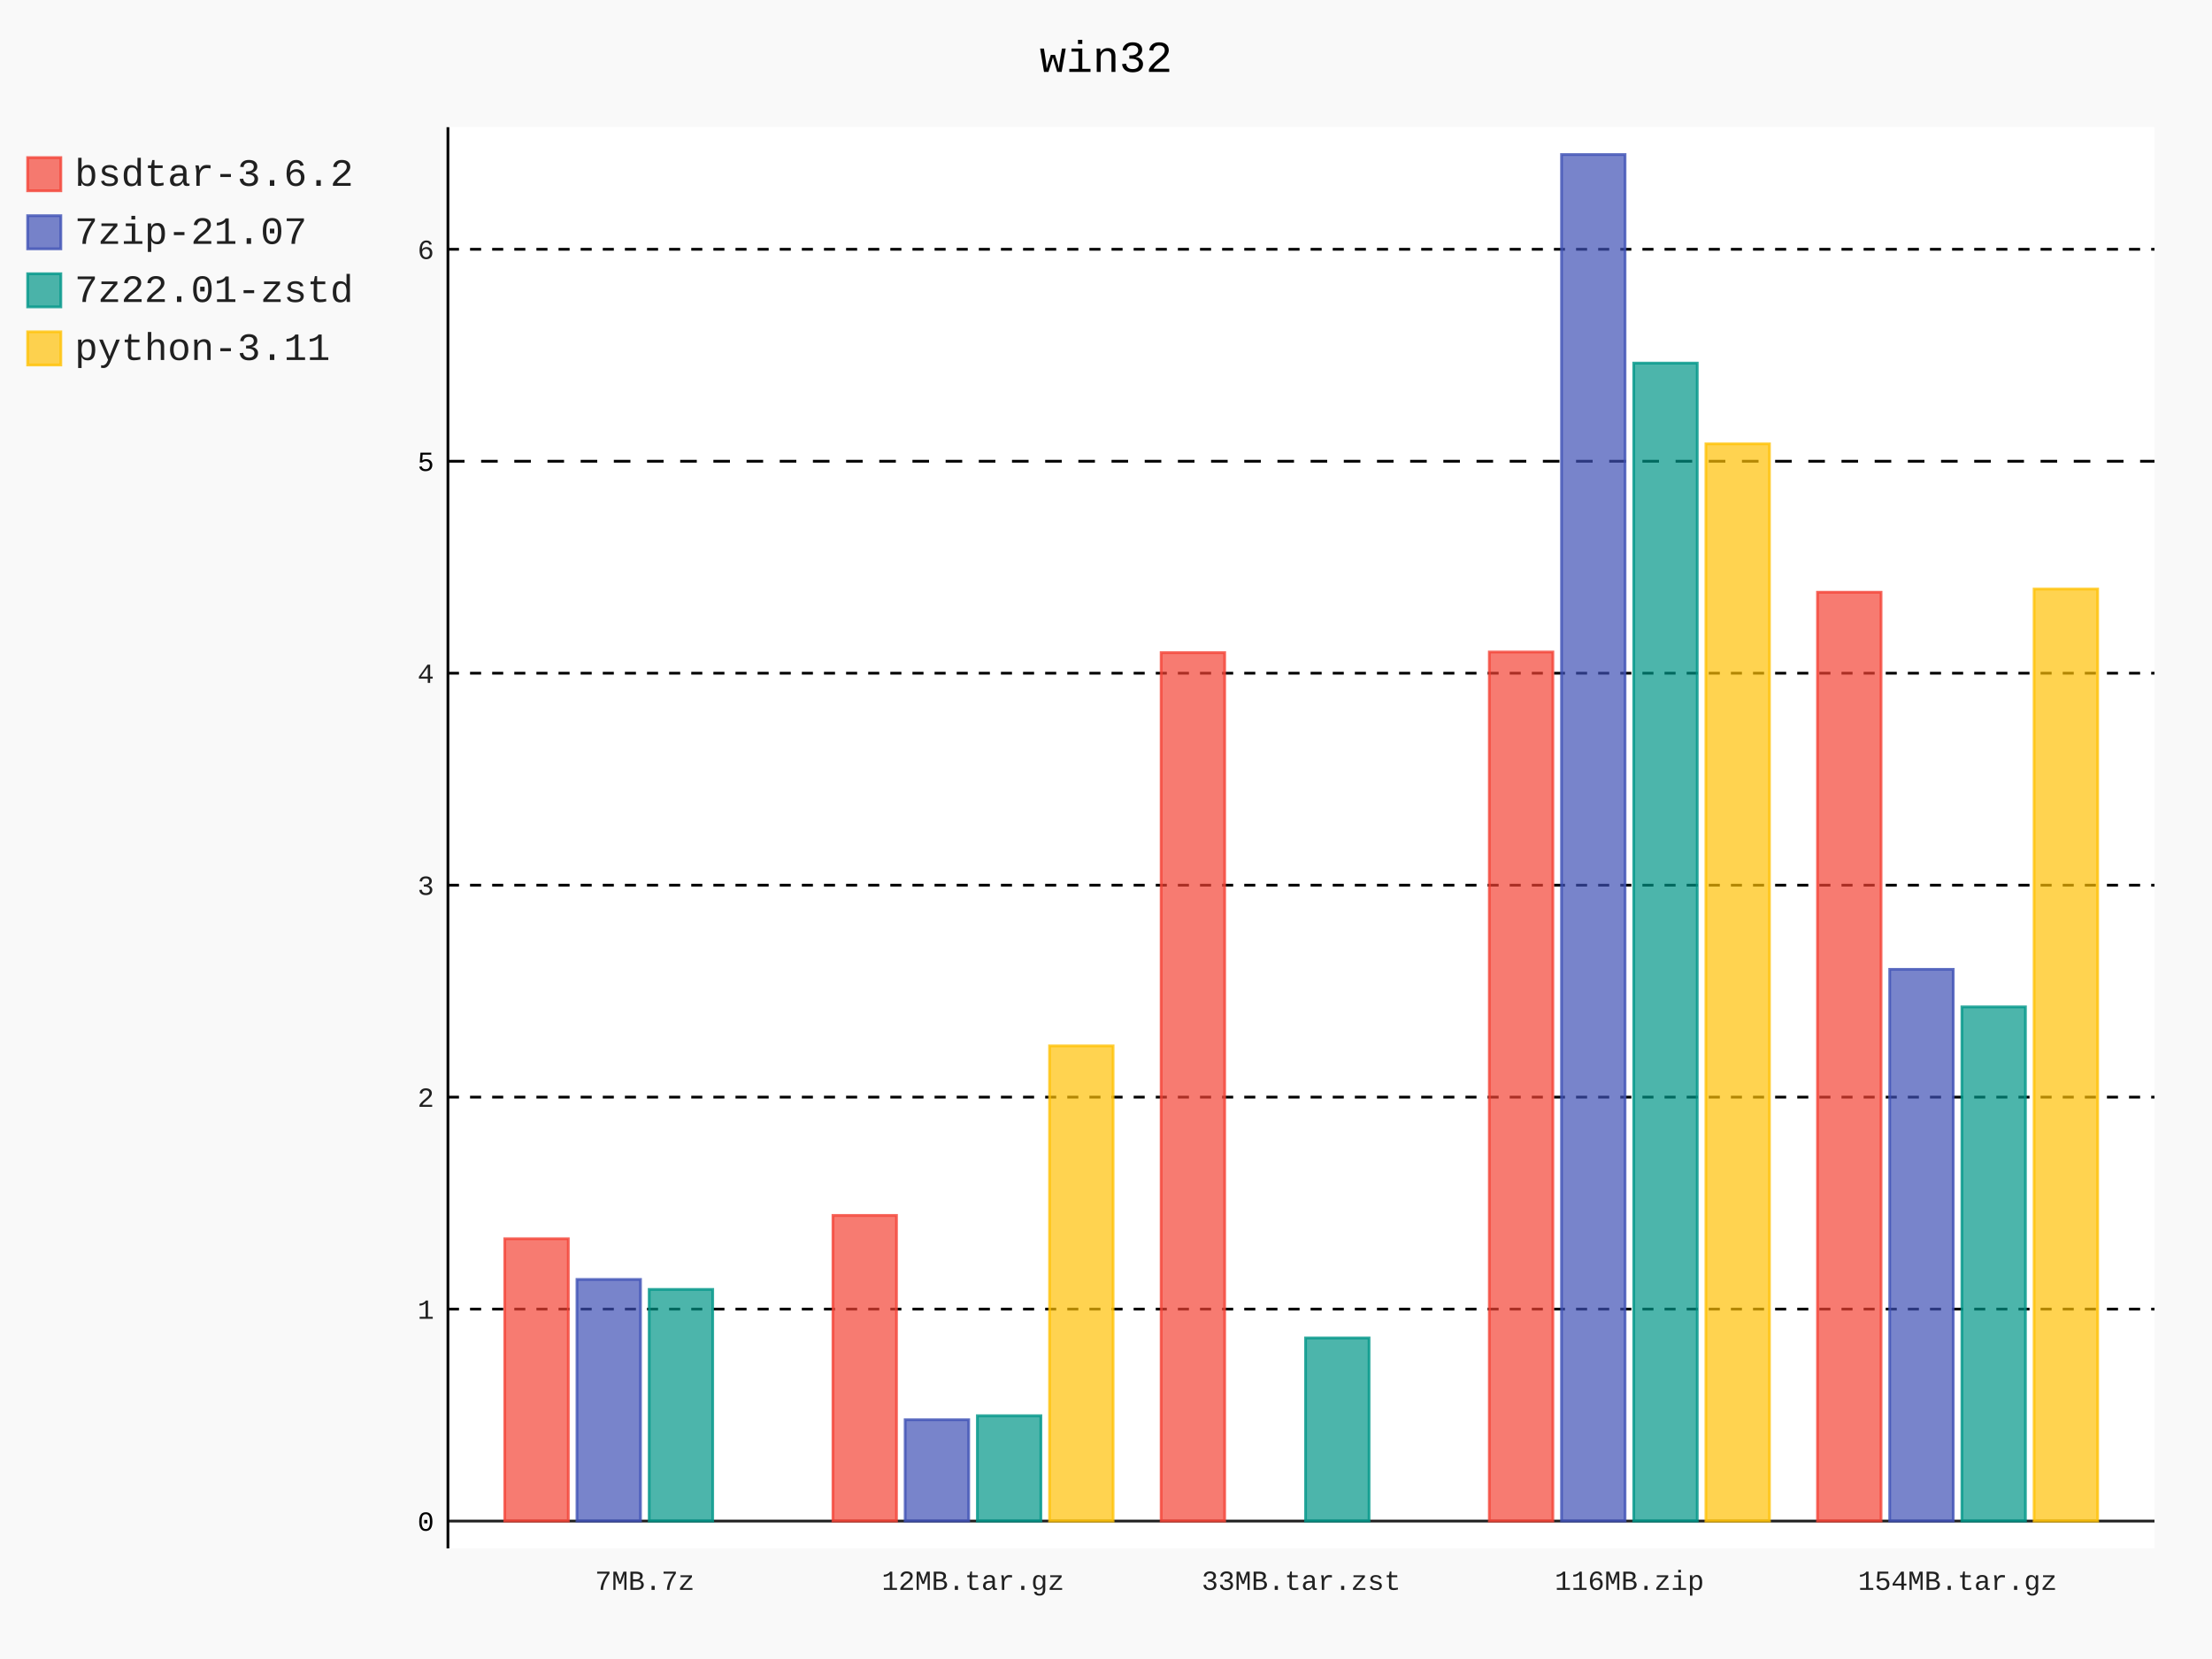
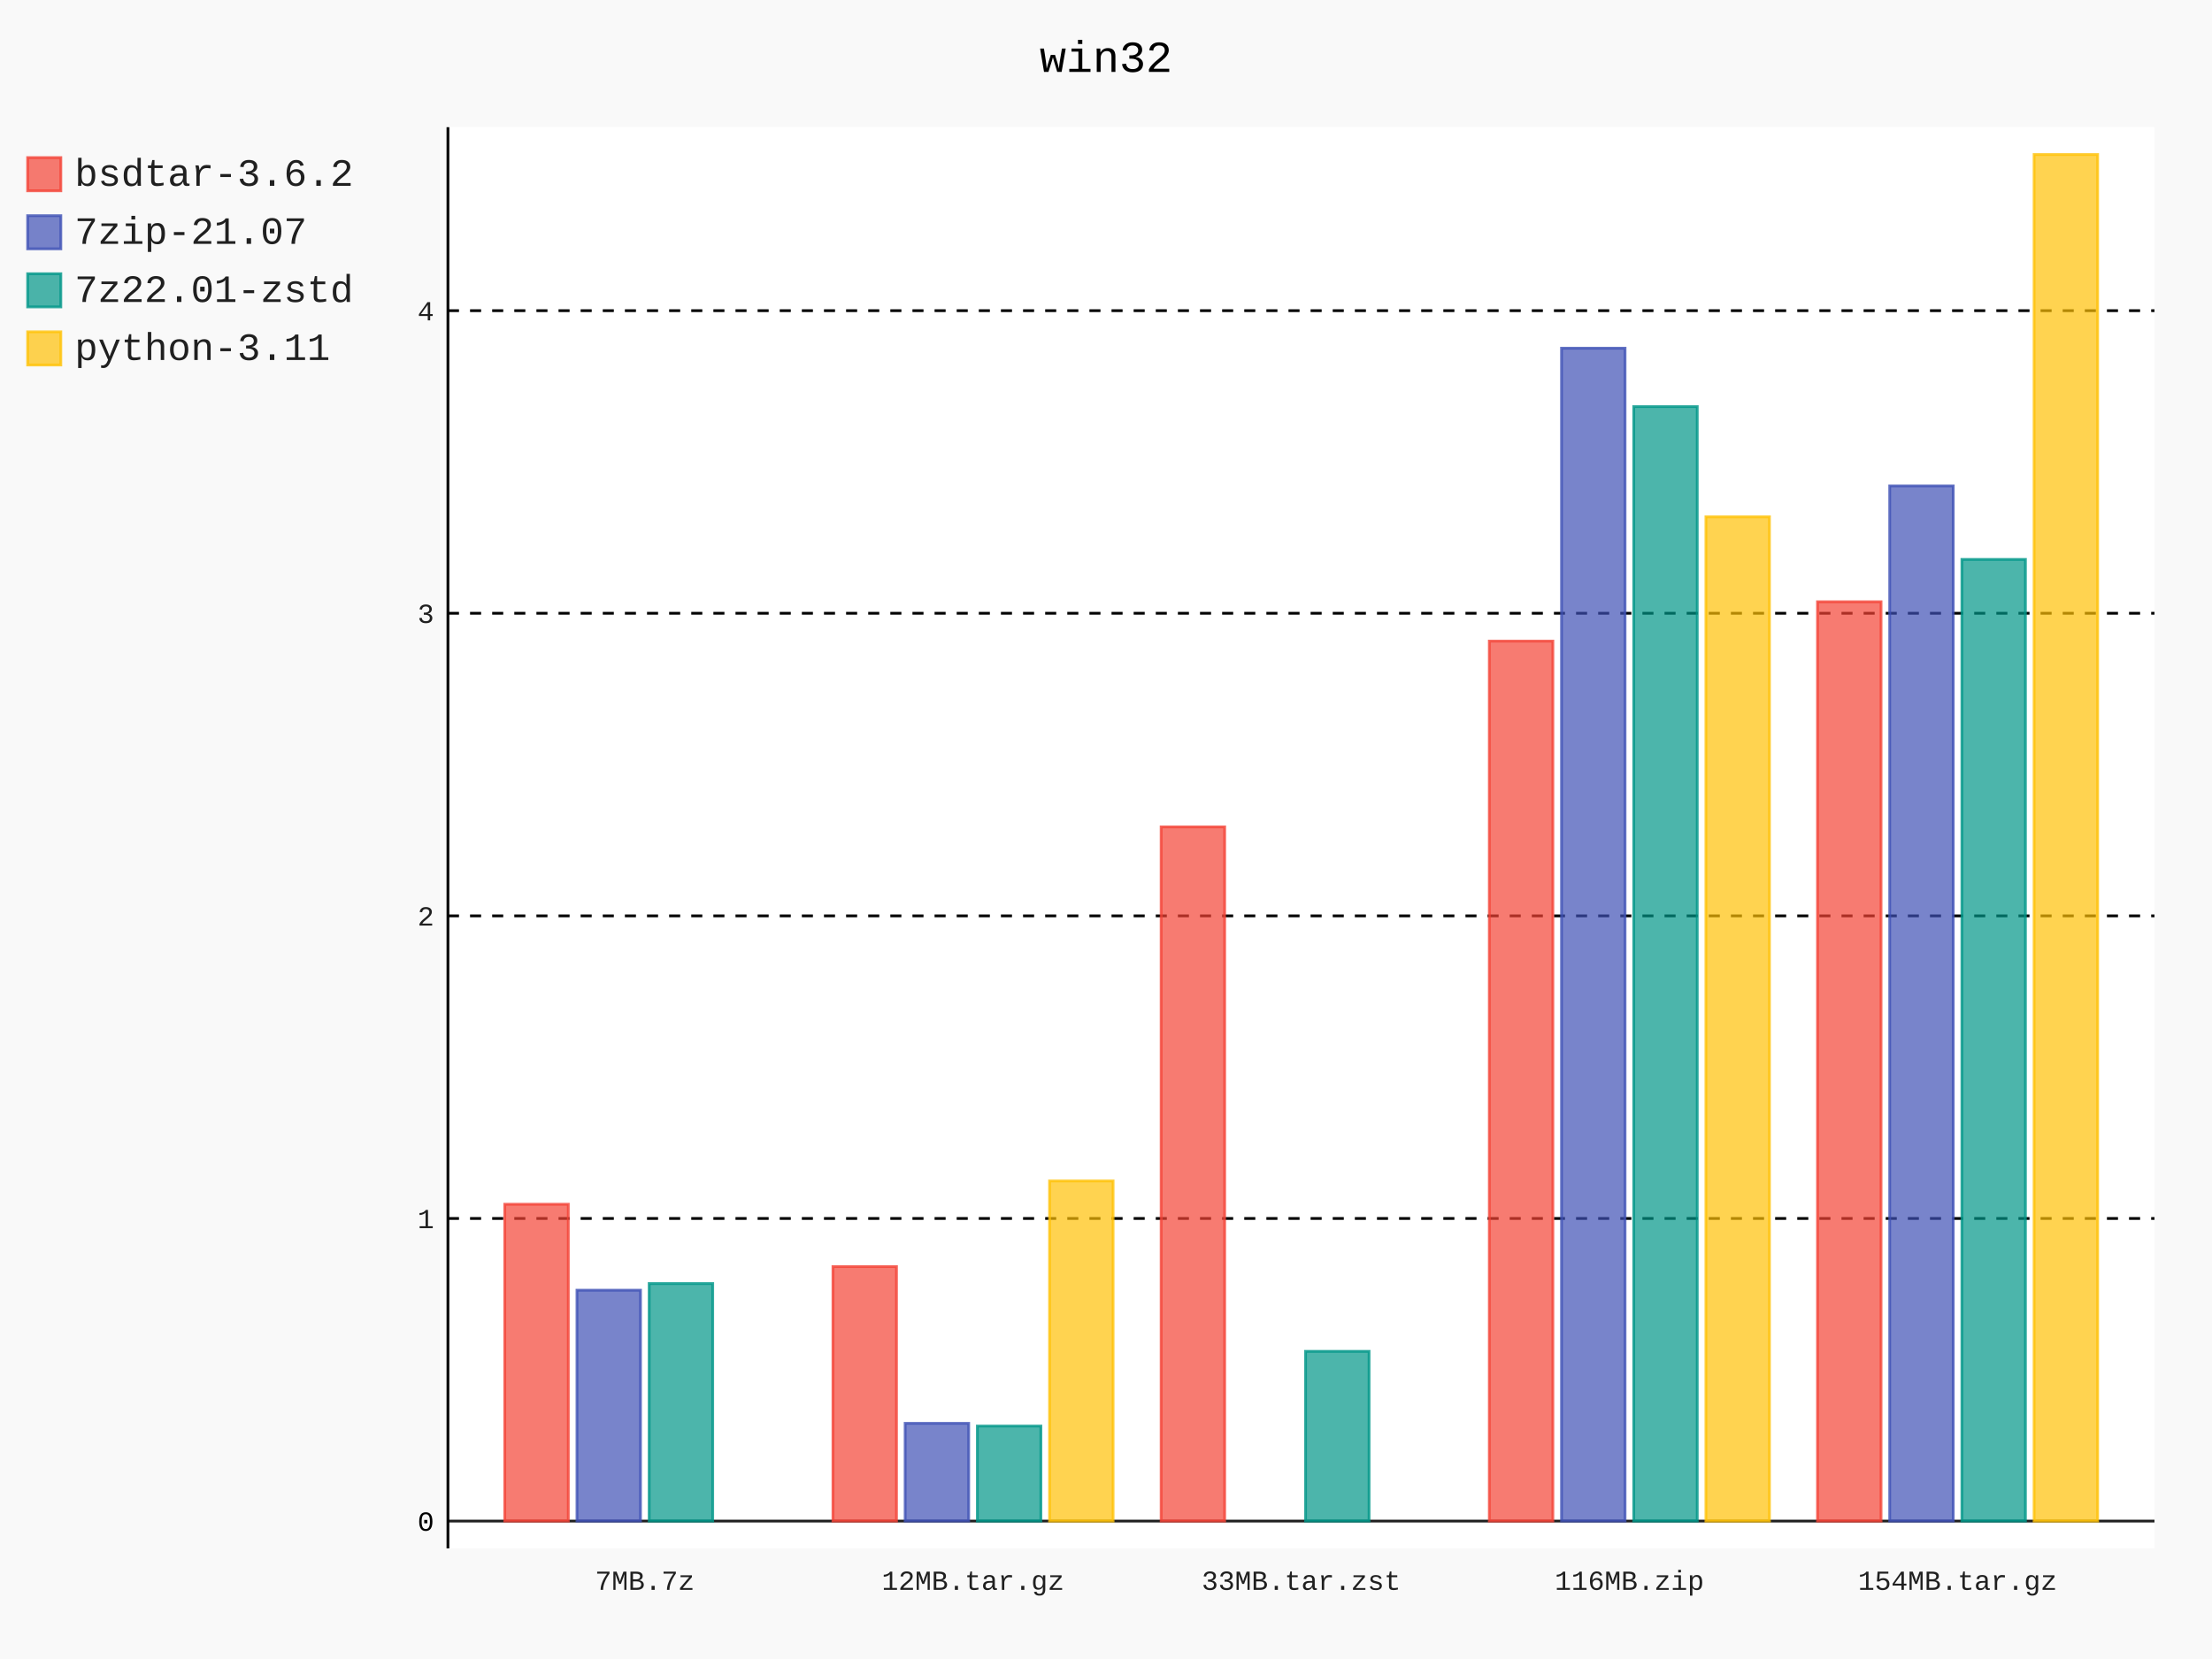
- <svg xmlns="http://www.w3.org/2000/svg" id="chart-3862b027-0602-40fc-ba94-0cceef791c16" class="pygal-chart" viewBox="0 0 800 600">
+ <svg xmlns="http://www.w3.org/2000/svg" id="chart-46a8f2ec-dbb7-4061-b0f4-4a9a8eb40ca4" class="pygal-chart" viewBox="0 0 800 600">
  <defs>
-     <style type="text/css">#chart-3862b027-0602-40fc-ba94-0cceef791c16{-webkit-user-select:none;-webkit-font-smoothing:antialiased;font-family:Consolas,"Liberation Mono",Menlo,Courier,monospace}#chart-3862b027-0602-40fc-ba94-0cceef791c16 .title{font-family:Consolas,"Liberation Mono",Menlo,Courier,monospace;font-size:16px}#chart-3862b027-0602-40fc-ba94-0cceef791c16 .legends .legend text{font-family:Consolas,"Liberation Mono",Menlo,Courier,monospace;font-size:14px}#chart-3862b027-0602-40fc-ba94-0cceef791c16 .axis text{font-family:Consolas,"Liberation Mono",Menlo,Courier,monospace;font-size:10px}#chart-3862b027-0602-40fc-ba94-0cceef791c16 .axis text.major{font-family:Consolas,"Liberation Mono",Menlo,Courier,monospace;font-size:10px}#chart-3862b027-0602-40fc-ba94-0cceef791c16 .text-overlay text.value{font-family:Consolas,"Liberation Mono",Menlo,Courier,monospace;font-size:16px}#chart-3862b027-0602-40fc-ba94-0cceef791c16 .text-overlay text.label{font-family:Consolas,"Liberation Mono",Menlo,Courier,monospace;font-size:10px}#chart-3862b027-0602-40fc-ba94-0cceef791c16 .tooltip{font-family:Consolas,"Liberation Mono",Menlo,Courier,monospace;font-size:14px}#chart-3862b027-0602-40fc-ba94-0cceef791c16 text.no_data{font-family:Consolas,"Liberation Mono",Menlo,Courier,monospace;font-size:64px}
- #chart-3862b027-0602-40fc-ba94-0cceef791c16{background-color:rgba(249,249,249,1)}#chart-3862b027-0602-40fc-ba94-0cceef791c16 path,#chart-3862b027-0602-40fc-ba94-0cceef791c16 line,#chart-3862b027-0602-40fc-ba94-0cceef791c16 rect,#chart-3862b027-0602-40fc-ba94-0cceef791c16 circle{-webkit-transition:150ms;-moz-transition:150ms;transition:150ms}#chart-3862b027-0602-40fc-ba94-0cceef791c16 .graph &gt; .background{fill:rgba(249,249,249,1)}#chart-3862b027-0602-40fc-ba94-0cceef791c16 .plot &gt; .background{fill:rgba(255,255,255,1)}#chart-3862b027-0602-40fc-ba94-0cceef791c16 .graph{fill:rgba(0,0,0,.87)}#chart-3862b027-0602-40fc-ba94-0cceef791c16 text.no_data{fill:rgba(0,0,0,1)}#chart-3862b027-0602-40fc-ba94-0cceef791c16 .title{fill:rgba(0,0,0,1)}#chart-3862b027-0602-40fc-ba94-0cceef791c16 .legends .legend text{fill:rgba(0,0,0,.87)}#chart-3862b027-0602-40fc-ba94-0cceef791c16 .legends .legend:hover text{fill:rgba(0,0,0,1)}#chart-3862b027-0602-40fc-ba94-0cceef791c16 .axis .line{stroke:rgba(0,0,0,1)}#chart-3862b027-0602-40fc-ba94-0cceef791c16 .axis .guide.line{stroke:rgba(0,0,0,.54)}#chart-3862b027-0602-40fc-ba94-0cceef791c16 .axis .major.line{stroke:rgba(0,0,0,.87)}#chart-3862b027-0602-40fc-ba94-0cceef791c16 .axis text.major{fill:rgba(0,0,0,1)}#chart-3862b027-0602-40fc-ba94-0cceef791c16 .axis.y .guides:hover .guide.line,#chart-3862b027-0602-40fc-ba94-0cceef791c16 .line-graph .axis.x .guides:hover .guide.line,#chart-3862b027-0602-40fc-ba94-0cceef791c16 .stackedline-graph .axis.x .guides:hover .guide.line,#chart-3862b027-0602-40fc-ba94-0cceef791c16 .xy-graph .axis.x .guides:hover .guide.line{stroke:rgba(0,0,0,1)}#chart-3862b027-0602-40fc-ba94-0cceef791c16 .axis .guides:hover text{fill:rgba(0,0,0,1)}#chart-3862b027-0602-40fc-ba94-0cceef791c16 .reactive{fill-opacity:.7;stroke-opacity:.8;stroke-width:1}#chart-3862b027-0602-40fc-ba94-0cceef791c16 .ci{stroke:rgba(0,0,0,.87)}#chart-3862b027-0602-40fc-ba94-0cceef791c16 .reactive.active,#chart-3862b027-0602-40fc-ba94-0cceef791c16 .active .reactive{fill-opacity:.8;stroke-opacity:.9;stroke-width:4}#chart-3862b027-0602-40fc-ba94-0cceef791c16 .ci .reactive.active{stroke-width:1.5}#chart-3862b027-0602-40fc-ba94-0cceef791c16 .series text{fill:rgba(0,0,0,1)}#chart-3862b027-0602-40fc-ba94-0cceef791c16 .tooltip rect{fill:rgba(255,255,255,1);stroke:rgba(0,0,0,1);-webkit-transition:opacity 150ms;-moz-transition:opacity 150ms;transition:opacity 150ms}#chart-3862b027-0602-40fc-ba94-0cceef791c16 .tooltip .label{fill:rgba(0,0,0,.87)}#chart-3862b027-0602-40fc-ba94-0cceef791c16 .tooltip .label{fill:rgba(0,0,0,.87)}#chart-3862b027-0602-40fc-ba94-0cceef791c16 .tooltip .legend{font-size:.8em;fill:rgba(0,0,0,.54)}#chart-3862b027-0602-40fc-ba94-0cceef791c16 .tooltip .x_label{font-size:.6em;fill:rgba(0,0,0,1)}#chart-3862b027-0602-40fc-ba94-0cceef791c16 .tooltip .xlink{font-size:.5em;text-decoration:underline}#chart-3862b027-0602-40fc-ba94-0cceef791c16 .tooltip .value{font-size:1.5em}#chart-3862b027-0602-40fc-ba94-0cceef791c16 .bound{font-size:.5em}#chart-3862b027-0602-40fc-ba94-0cceef791c16 .max-value{font-size:.75em;fill:rgba(0,0,0,.54)}#chart-3862b027-0602-40fc-ba94-0cceef791c16 .map-element{fill:rgba(255,255,255,1);stroke:rgba(0,0,0,.54) !important}#chart-3862b027-0602-40fc-ba94-0cceef791c16 .map-element .reactive{fill-opacity:inherit;stroke-opacity:inherit}#chart-3862b027-0602-40fc-ba94-0cceef791c16 .color-0,#chart-3862b027-0602-40fc-ba94-0cceef791c16 .color-0 a:visited{stroke:#F44336;fill:#F44336}#chart-3862b027-0602-40fc-ba94-0cceef791c16 .color-1,#chart-3862b027-0602-40fc-ba94-0cceef791c16 .color-1 a:visited{stroke:#3F51B5;fill:#3F51B5}#chart-3862b027-0602-40fc-ba94-0cceef791c16 .color-2,#chart-3862b027-0602-40fc-ba94-0cceef791c16 .color-2 a:visited{stroke:#009688;fill:#009688}#chart-3862b027-0602-40fc-ba94-0cceef791c16 .color-3,#chart-3862b027-0602-40fc-ba94-0cceef791c16 .color-3 a:visited{stroke:#FFC107;fill:#FFC107}#chart-3862b027-0602-40fc-ba94-0cceef791c16 .text-overlay .color-0 text{fill:black}#chart-3862b027-0602-40fc-ba94-0cceef791c16 .text-overlay .color-1 text{fill:black}#chart-3862b027-0602-40fc-ba94-0cceef791c16 .text-overlay .color-2 text{fill:black}#chart-3862b027-0602-40fc-ba94-0cceef791c16 .text-overlay .color-3 text{fill:black}
- #chart-3862b027-0602-40fc-ba94-0cceef791c16 text.no_data{text-anchor:middle}#chart-3862b027-0602-40fc-ba94-0cceef791c16 .guide.line{fill:none}#chart-3862b027-0602-40fc-ba94-0cceef791c16 .centered{text-anchor:middle}#chart-3862b027-0602-40fc-ba94-0cceef791c16 .title{text-anchor:middle}#chart-3862b027-0602-40fc-ba94-0cceef791c16 .legends .legend text{fill-opacity:1}#chart-3862b027-0602-40fc-ba94-0cceef791c16 .axis.x text{text-anchor:middle}#chart-3862b027-0602-40fc-ba94-0cceef791c16 .axis.x:not(.web) text[transform]{text-anchor:start}#chart-3862b027-0602-40fc-ba94-0cceef791c16 .axis.x:not(.web) text[transform].backwards{text-anchor:end}#chart-3862b027-0602-40fc-ba94-0cceef791c16 .axis.y text{text-anchor:end}#chart-3862b027-0602-40fc-ba94-0cceef791c16 .axis.y text[transform].backwards{text-anchor:start}#chart-3862b027-0602-40fc-ba94-0cceef791c16 .axis.y2 text{text-anchor:start}#chart-3862b027-0602-40fc-ba94-0cceef791c16 .axis.y2 text[transform].backwards{text-anchor:end}#chart-3862b027-0602-40fc-ba94-0cceef791c16 .axis .guide.line{stroke-dasharray:4,4;stroke:black}#chart-3862b027-0602-40fc-ba94-0cceef791c16 .axis .major.guide.line{stroke-dasharray:6,6;stroke:black}#chart-3862b027-0602-40fc-ba94-0cceef791c16 .horizontal .axis.y .guide.line,#chart-3862b027-0602-40fc-ba94-0cceef791c16 .horizontal .axis.y2 .guide.line,#chart-3862b027-0602-40fc-ba94-0cceef791c16 .vertical .axis.x .guide.line{opacity:0}#chart-3862b027-0602-40fc-ba94-0cceef791c16 .horizontal .axis.always_show .guide.line,#chart-3862b027-0602-40fc-ba94-0cceef791c16 .vertical .axis.always_show .guide.line{opacity:1 !important}#chart-3862b027-0602-40fc-ba94-0cceef791c16 .axis.y .guides:hover .guide.line,#chart-3862b027-0602-40fc-ba94-0cceef791c16 .axis.y2 .guides:hover .guide.line,#chart-3862b027-0602-40fc-ba94-0cceef791c16 .axis.x .guides:hover .guide.line{opacity:1}#chart-3862b027-0602-40fc-ba94-0cceef791c16 .axis .guides:hover text{opacity:1}#chart-3862b027-0602-40fc-ba94-0cceef791c16 .nofill{fill:none}#chart-3862b027-0602-40fc-ba94-0cceef791c16 .subtle-fill{fill-opacity:.2}#chart-3862b027-0602-40fc-ba94-0cceef791c16 .dot{stroke-width:1px;fill-opacity:1;stroke-opacity:1}#chart-3862b027-0602-40fc-ba94-0cceef791c16 .dot.active{stroke-width:5px}#chart-3862b027-0602-40fc-ba94-0cceef791c16 .dot.negative{fill:transparent}#chart-3862b027-0602-40fc-ba94-0cceef791c16 text,#chart-3862b027-0602-40fc-ba94-0cceef791c16 tspan{stroke:none !important}#chart-3862b027-0602-40fc-ba94-0cceef791c16 .series text.active{opacity:1}#chart-3862b027-0602-40fc-ba94-0cceef791c16 .tooltip rect{fill-opacity:.95;stroke-width:.5}#chart-3862b027-0602-40fc-ba94-0cceef791c16 .tooltip text{fill-opacity:1}#chart-3862b027-0602-40fc-ba94-0cceef791c16 .showable{visibility:hidden}#chart-3862b027-0602-40fc-ba94-0cceef791c16 .showable.shown{visibility:visible}#chart-3862b027-0602-40fc-ba94-0cceef791c16 .gauge-background{fill:rgba(229,229,229,1);stroke:none}#chart-3862b027-0602-40fc-ba94-0cceef791c16 .bg-lines{stroke:rgba(249,249,249,1);stroke-width:2px}</style>
+     <style type="text/css">#chart-46a8f2ec-dbb7-4061-b0f4-4a9a8eb40ca4{-webkit-user-select:none;-webkit-font-smoothing:antialiased;font-family:Consolas,"Liberation Mono",Menlo,Courier,monospace}#chart-46a8f2ec-dbb7-4061-b0f4-4a9a8eb40ca4 .title{font-family:Consolas,"Liberation Mono",Menlo,Courier,monospace;font-size:16px}#chart-46a8f2ec-dbb7-4061-b0f4-4a9a8eb40ca4 .legends .legend text{font-family:Consolas,"Liberation Mono",Menlo,Courier,monospace;font-size:14px}#chart-46a8f2ec-dbb7-4061-b0f4-4a9a8eb40ca4 .axis text{font-family:Consolas,"Liberation Mono",Menlo,Courier,monospace;font-size:10px}#chart-46a8f2ec-dbb7-4061-b0f4-4a9a8eb40ca4 .axis text.major{font-family:Consolas,"Liberation Mono",Menlo,Courier,monospace;font-size:10px}#chart-46a8f2ec-dbb7-4061-b0f4-4a9a8eb40ca4 .text-overlay text.value{font-family:Consolas,"Liberation Mono",Menlo,Courier,monospace;font-size:16px}#chart-46a8f2ec-dbb7-4061-b0f4-4a9a8eb40ca4 .text-overlay text.label{font-family:Consolas,"Liberation Mono",Menlo,Courier,monospace;font-size:10px}#chart-46a8f2ec-dbb7-4061-b0f4-4a9a8eb40ca4 .tooltip{font-family:Consolas,"Liberation Mono",Menlo,Courier,monospace;font-size:14px}#chart-46a8f2ec-dbb7-4061-b0f4-4a9a8eb40ca4 text.no_data{font-family:Consolas,"Liberation Mono",Menlo,Courier,monospace;font-size:64px}
+ #chart-46a8f2ec-dbb7-4061-b0f4-4a9a8eb40ca4{background-color:rgba(249,249,249,1)}#chart-46a8f2ec-dbb7-4061-b0f4-4a9a8eb40ca4 path,#chart-46a8f2ec-dbb7-4061-b0f4-4a9a8eb40ca4 line,#chart-46a8f2ec-dbb7-4061-b0f4-4a9a8eb40ca4 rect,#chart-46a8f2ec-dbb7-4061-b0f4-4a9a8eb40ca4 circle{-webkit-transition:150ms;-moz-transition:150ms;transition:150ms}#chart-46a8f2ec-dbb7-4061-b0f4-4a9a8eb40ca4 .graph &gt; .background{fill:rgba(249,249,249,1)}#chart-46a8f2ec-dbb7-4061-b0f4-4a9a8eb40ca4 .plot &gt; .background{fill:rgba(255,255,255,1)}#chart-46a8f2ec-dbb7-4061-b0f4-4a9a8eb40ca4 .graph{fill:rgba(0,0,0,.87)}#chart-46a8f2ec-dbb7-4061-b0f4-4a9a8eb40ca4 text.no_data{fill:rgba(0,0,0,1)}#chart-46a8f2ec-dbb7-4061-b0f4-4a9a8eb40ca4 .title{fill:rgba(0,0,0,1)}#chart-46a8f2ec-dbb7-4061-b0f4-4a9a8eb40ca4 .legends .legend text{fill:rgba(0,0,0,.87)}#chart-46a8f2ec-dbb7-4061-b0f4-4a9a8eb40ca4 .legends .legend:hover text{fill:rgba(0,0,0,1)}#chart-46a8f2ec-dbb7-4061-b0f4-4a9a8eb40ca4 .axis .line{stroke:rgba(0,0,0,1)}#chart-46a8f2ec-dbb7-4061-b0f4-4a9a8eb40ca4 .axis .guide.line{stroke:rgba(0,0,0,.54)}#chart-46a8f2ec-dbb7-4061-b0f4-4a9a8eb40ca4 .axis .major.line{stroke:rgba(0,0,0,.87)}#chart-46a8f2ec-dbb7-4061-b0f4-4a9a8eb40ca4 .axis text.major{fill:rgba(0,0,0,1)}#chart-46a8f2ec-dbb7-4061-b0f4-4a9a8eb40ca4 .axis.y .guides:hover .guide.line,#chart-46a8f2ec-dbb7-4061-b0f4-4a9a8eb40ca4 .line-graph .axis.x .guides:hover .guide.line,#chart-46a8f2ec-dbb7-4061-b0f4-4a9a8eb40ca4 .stackedline-graph .axis.x .guides:hover .guide.line,#chart-46a8f2ec-dbb7-4061-b0f4-4a9a8eb40ca4 .xy-graph .axis.x .guides:hover .guide.line{stroke:rgba(0,0,0,1)}#chart-46a8f2ec-dbb7-4061-b0f4-4a9a8eb40ca4 .axis .guides:hover text{fill:rgba(0,0,0,1)}#chart-46a8f2ec-dbb7-4061-b0f4-4a9a8eb40ca4 .reactive{fill-opacity:.7;stroke-opacity:.8;stroke-width:1}#chart-46a8f2ec-dbb7-4061-b0f4-4a9a8eb40ca4 .ci{stroke:rgba(0,0,0,.87)}#chart-46a8f2ec-dbb7-4061-b0f4-4a9a8eb40ca4 .reactive.active,#chart-46a8f2ec-dbb7-4061-b0f4-4a9a8eb40ca4 .active .reactive{fill-opacity:.8;stroke-opacity:.9;stroke-width:4}#chart-46a8f2ec-dbb7-4061-b0f4-4a9a8eb40ca4 .ci .reactive.active{stroke-width:1.5}#chart-46a8f2ec-dbb7-4061-b0f4-4a9a8eb40ca4 .series text{fill:rgba(0,0,0,1)}#chart-46a8f2ec-dbb7-4061-b0f4-4a9a8eb40ca4 .tooltip rect{fill:rgba(255,255,255,1);stroke:rgba(0,0,0,1);-webkit-transition:opacity 150ms;-moz-transition:opacity 150ms;transition:opacity 150ms}#chart-46a8f2ec-dbb7-4061-b0f4-4a9a8eb40ca4 .tooltip .label{fill:rgba(0,0,0,.87)}#chart-46a8f2ec-dbb7-4061-b0f4-4a9a8eb40ca4 .tooltip .label{fill:rgba(0,0,0,.87)}#chart-46a8f2ec-dbb7-4061-b0f4-4a9a8eb40ca4 .tooltip .legend{font-size:.8em;fill:rgba(0,0,0,.54)}#chart-46a8f2ec-dbb7-4061-b0f4-4a9a8eb40ca4 .tooltip .x_label{font-size:.6em;fill:rgba(0,0,0,1)}#chart-46a8f2ec-dbb7-4061-b0f4-4a9a8eb40ca4 .tooltip .xlink{font-size:.5em;text-decoration:underline}#chart-46a8f2ec-dbb7-4061-b0f4-4a9a8eb40ca4 .tooltip .value{font-size:1.5em}#chart-46a8f2ec-dbb7-4061-b0f4-4a9a8eb40ca4 .bound{font-size:.5em}#chart-46a8f2ec-dbb7-4061-b0f4-4a9a8eb40ca4 .max-value{font-size:.75em;fill:rgba(0,0,0,.54)}#chart-46a8f2ec-dbb7-4061-b0f4-4a9a8eb40ca4 .map-element{fill:rgba(255,255,255,1);stroke:rgba(0,0,0,.54) !important}#chart-46a8f2ec-dbb7-4061-b0f4-4a9a8eb40ca4 .map-element .reactive{fill-opacity:inherit;stroke-opacity:inherit}#chart-46a8f2ec-dbb7-4061-b0f4-4a9a8eb40ca4 .color-0,#chart-46a8f2ec-dbb7-4061-b0f4-4a9a8eb40ca4 .color-0 a:visited{stroke:#F44336;fill:#F44336}#chart-46a8f2ec-dbb7-4061-b0f4-4a9a8eb40ca4 .color-1,#chart-46a8f2ec-dbb7-4061-b0f4-4a9a8eb40ca4 .color-1 a:visited{stroke:#3F51B5;fill:#3F51B5}#chart-46a8f2ec-dbb7-4061-b0f4-4a9a8eb40ca4 .color-2,#chart-46a8f2ec-dbb7-4061-b0f4-4a9a8eb40ca4 .color-2 a:visited{stroke:#009688;fill:#009688}#chart-46a8f2ec-dbb7-4061-b0f4-4a9a8eb40ca4 .color-3,#chart-46a8f2ec-dbb7-4061-b0f4-4a9a8eb40ca4 .color-3 a:visited{stroke:#FFC107;fill:#FFC107}#chart-46a8f2ec-dbb7-4061-b0f4-4a9a8eb40ca4 .text-overlay .color-0 text{fill:black}#chart-46a8f2ec-dbb7-4061-b0f4-4a9a8eb40ca4 .text-overlay .color-1 text{fill:black}#chart-46a8f2ec-dbb7-4061-b0f4-4a9a8eb40ca4 .text-overlay .color-2 text{fill:black}#chart-46a8f2ec-dbb7-4061-b0f4-4a9a8eb40ca4 .text-overlay .color-3 text{fill:black}
+ #chart-46a8f2ec-dbb7-4061-b0f4-4a9a8eb40ca4 text.no_data{text-anchor:middle}#chart-46a8f2ec-dbb7-4061-b0f4-4a9a8eb40ca4 .guide.line{fill:none}#chart-46a8f2ec-dbb7-4061-b0f4-4a9a8eb40ca4 .centered{text-anchor:middle}#chart-46a8f2ec-dbb7-4061-b0f4-4a9a8eb40ca4 .title{text-anchor:middle}#chart-46a8f2ec-dbb7-4061-b0f4-4a9a8eb40ca4 .legends .legend text{fill-opacity:1}#chart-46a8f2ec-dbb7-4061-b0f4-4a9a8eb40ca4 .axis.x text{text-anchor:middle}#chart-46a8f2ec-dbb7-4061-b0f4-4a9a8eb40ca4 .axis.x:not(.web) text[transform]{text-anchor:start}#chart-46a8f2ec-dbb7-4061-b0f4-4a9a8eb40ca4 .axis.x:not(.web) text[transform].backwards{text-anchor:end}#chart-46a8f2ec-dbb7-4061-b0f4-4a9a8eb40ca4 .axis.y text{text-anchor:end}#chart-46a8f2ec-dbb7-4061-b0f4-4a9a8eb40ca4 .axis.y text[transform].backwards{text-anchor:start}#chart-46a8f2ec-dbb7-4061-b0f4-4a9a8eb40ca4 .axis.y2 text{text-anchor:start}#chart-46a8f2ec-dbb7-4061-b0f4-4a9a8eb40ca4 .axis.y2 text[transform].backwards{text-anchor:end}#chart-46a8f2ec-dbb7-4061-b0f4-4a9a8eb40ca4 .axis .guide.line{stroke-dasharray:4,4;stroke:black}#chart-46a8f2ec-dbb7-4061-b0f4-4a9a8eb40ca4 .axis .major.guide.line{stroke-dasharray:6,6;stroke:black}#chart-46a8f2ec-dbb7-4061-b0f4-4a9a8eb40ca4 .horizontal .axis.y .guide.line,#chart-46a8f2ec-dbb7-4061-b0f4-4a9a8eb40ca4 .horizontal .axis.y2 .guide.line,#chart-46a8f2ec-dbb7-4061-b0f4-4a9a8eb40ca4 .vertical .axis.x .guide.line{opacity:0}#chart-46a8f2ec-dbb7-4061-b0f4-4a9a8eb40ca4 .horizontal .axis.always_show .guide.line,#chart-46a8f2ec-dbb7-4061-b0f4-4a9a8eb40ca4 .vertical .axis.always_show .guide.line{opacity:1 !important}#chart-46a8f2ec-dbb7-4061-b0f4-4a9a8eb40ca4 .axis.y .guides:hover .guide.line,#chart-46a8f2ec-dbb7-4061-b0f4-4a9a8eb40ca4 .axis.y2 .guides:hover .guide.line,#chart-46a8f2ec-dbb7-4061-b0f4-4a9a8eb40ca4 .axis.x .guides:hover .guide.line{opacity:1}#chart-46a8f2ec-dbb7-4061-b0f4-4a9a8eb40ca4 .axis .guides:hover text{opacity:1}#chart-46a8f2ec-dbb7-4061-b0f4-4a9a8eb40ca4 .nofill{fill:none}#chart-46a8f2ec-dbb7-4061-b0f4-4a9a8eb40ca4 .subtle-fill{fill-opacity:.2}#chart-46a8f2ec-dbb7-4061-b0f4-4a9a8eb40ca4 .dot{stroke-width:1px;fill-opacity:1;stroke-opacity:1}#chart-46a8f2ec-dbb7-4061-b0f4-4a9a8eb40ca4 .dot.active{stroke-width:5px}#chart-46a8f2ec-dbb7-4061-b0f4-4a9a8eb40ca4 .dot.negative{fill:transparent}#chart-46a8f2ec-dbb7-4061-b0f4-4a9a8eb40ca4 text,#chart-46a8f2ec-dbb7-4061-b0f4-4a9a8eb40ca4 tspan{stroke:none !important}#chart-46a8f2ec-dbb7-4061-b0f4-4a9a8eb40ca4 .series text.active{opacity:1}#chart-46a8f2ec-dbb7-4061-b0f4-4a9a8eb40ca4 .tooltip rect{fill-opacity:.95;stroke-width:.5}#chart-46a8f2ec-dbb7-4061-b0f4-4a9a8eb40ca4 .tooltip text{fill-opacity:1}#chart-46a8f2ec-dbb7-4061-b0f4-4a9a8eb40ca4 .showable{visibility:hidden}#chart-46a8f2ec-dbb7-4061-b0f4-4a9a8eb40ca4 .showable.shown{visibility:visible}#chart-46a8f2ec-dbb7-4061-b0f4-4a9a8eb40ca4 .gauge-background{fill:rgba(229,229,229,1);stroke:none}#chart-46a8f2ec-dbb7-4061-b0f4-4a9a8eb40ca4 .bg-lines{stroke:rgba(249,249,249,1);stroke-width:2px}</style>
  </defs>
  <g class="graph bar-graph vertical">
    <rect x="0" y="0" width="800" height="600" class="background" />
    <g transform="translate(162, 46)" class="plot">
      <rect x="0" y="0" width="617.2" height="514" class="background" />
      <g class="axis y always_show">
        <g class="guides">
          <path d="M0 504.115 h617.2" class="axis major line" />
          <text x="-5" y="507.615" class="major">0</text>
        </g>
        <g class="guides">
-           <path d="M0 427.455 h617.2" class="guide line" />
-           <text x="-5" y="430.955" class="">1</text>
+           <path d="M0 394.675 h617.2" class="guide line" />
+           <text x="-5" y="398.175" class="">1</text>
        </g>
        <g class="guides">
-           <path d="M0 350.794 h617.2" class="guide line" />
-           <text x="-5" y="354.294" class="">2</text>
+           <path d="M0 285.236 h617.2" class="guide line" />
+           <text x="-5" y="288.736" class="">2</text>
        </g>
        <g class="guides">
-           <path d="M0 274.134 h617.2" class="guide line" />
-           <text x="-5" y="277.634" class="">3</text>
+           <path d="M0 175.796 h617.2" class="guide line" />
+           <text x="-5" y="179.296" class="">3</text>
        </g>
        <g class="guides">
-           <path d="M0 197.473 h617.2" class="guide line" />
-           <text x="-5" y="200.973" class="">4</text>
-         </g>
-         <g class="guides">
-           <path d="M0 120.812 h617.2" class="major guide line" />
-           <text x="-5" y="124.312" class="major">5</text>
-         </g>
-         <g class="guides">
-           <path d="M0 44.152 h617.2" class="guide line" />
-           <text x="-5" y="47.652" class="">6</text>
+           <path d="M0 66.356 h617.2" class="guide line" />
+           <text x="-5" y="69.856" class="">4</text>
        </g>
      </g>
      <g class="axis x">
        <path d="M0 0 v514" class="line" />
        <g class="guides">
          <path d="M71.215 0 v514" class="guide line" />
          <text x="71.215" y="529.0" class="">7MB.7z</text>
        </g>
        <g class="guides">
          <path d="M189.908 0 v514" class="guide line" />
          <text x="189.908" y="529.0" class="">12MB.tar.gz</text>
        </g>
        <g class="guides">
          <path d="M308.6 0 v514" class="guide line" />
          <text x="308.6" y="529.0" class="">33MB.tar.zst</text>
        </g>
        <g class="guides">
          <path d="M427.292 0 v514" class="guide line" />
          <text x="427.292" y="529.0" class="">116MB.zip</text>
        </g>
        <g class="guides">
          <path d="M545.985 0 v514" class="guide line" />
          <text x="545.985" y="529.0" class="">154MB.tar.gz</text>
        </g>
      </g>
      <g class="series serie-0 color-0">
        <g class="bars">
          <g class="bar">
-             <rect x="20.558" y="402.003" rx="0" ry="0" width="22.979" height="102.112" class="rect reactive tooltip-trigger" />
+             <rect x="20.558" y="389.532" rx="0" ry="0" width="22.979" height="114.584" class="rect reactive tooltip-trigger" />
          </g>
          <g class="bar">
-             <rect x="139.25" y="393.571" rx="0" ry="0" width="22.979" height="110.545" class="rect reactive tooltip-trigger" />
+             <rect x="139.25" y="412.076" rx="0" ry="0" width="22.979" height="92.039" class="rect reactive tooltip-trigger" />
          </g>
          <g class="bar">
-             <rect x="257.942" y="190.037" rx="0" ry="0" width="22.979" height="314.078" class="rect reactive tooltip-trigger" />
+             <rect x="257.942" y="253.06" rx="0" ry="0" width="22.979" height="251.055" class="rect reactive tooltip-trigger" />
          </g>
          <g class="bar">
-             <rect x="376.634" y="189.807" rx="0" ry="0" width="22.979" height="314.308" class="rect reactive tooltip-trigger" />
+             <rect x="376.634" y="185.864" rx="0" ry="0" width="22.979" height="318.251" class="rect reactive tooltip-trigger" />
          </g>
          <g class="bar">
-             <rect x="495.327" y="168.189" rx="0" ry="0" width="22.979" height="335.927" class="rect reactive tooltip-trigger" />
+             <rect x="495.327" y="171.637" rx="0" ry="0" width="22.979" height="332.479" class="rect reactive tooltip-trigger" />
          </g>
        </g>
      </g>
      <g class="series serie-1 color-1">
        <g class="bars">
          <g class="bar">
-             <rect x="46.67" y="416.722" rx="0" ry="0" width="22.979" height="87.393" class="rect reactive tooltip-trigger" />
+             <rect x="46.67" y="420.613" rx="0" ry="0" width="22.979" height="83.503" class="rect reactive tooltip-trigger" />
          </g>
          <g class="bar">
-             <rect x="165.362" y="467.472" rx="0" ry="0" width="22.979" height="36.644" class="rect reactive tooltip-trigger" />
+             <rect x="165.362" y="468.766" rx="0" ry="0" width="22.979" height="35.349" class="rect reactive tooltip-trigger" />
          </g>
          <g class="bar">
-             <rect x="402.747" y="9.885" rx="0" ry="0" width="22.979" height="494.231" class="rect reactive tooltip-trigger" />
+             <rect x="402.747" y="79.926" rx="0" ry="0" width="22.979" height="424.189" class="rect reactive tooltip-trigger" />
          </g>
          <g class="bar">
-             <rect x="521.439" y="304.568" rx="0" ry="0" width="22.979" height="199.547" class="rect reactive tooltip-trigger" />
+             <rect x="521.439" y="129.721" rx="0" ry="0" width="22.979" height="374.394" class="rect reactive tooltip-trigger" />
          </g>
        </g>
      </g>
      <g class="series serie-2 color-2">
        <g class="bars">
          <g class="bar">
-             <rect x="72.782" y="420.325" rx="0" ry="0" width="22.979" height="83.79" class="rect reactive tooltip-trigger" />
+             <rect x="72.782" y="418.205" rx="0" ry="0" width="22.979" height="85.91" class="rect reactive tooltip-trigger" />
          </g>
          <g class="bar">
-             <rect x="191.474" y="466.015" rx="0" ry="0" width="22.979" height="38.1" class="rect reactive tooltip-trigger" />
+             <rect x="191.474" y="469.751" rx="0" ry="0" width="22.979" height="34.364" class="rect reactive tooltip-trigger" />
          </g>
          <g class="bar">
-             <rect x="310.167" y="437.881" rx="0" ry="0" width="22.979" height="66.235" class="rect reactive tooltip-trigger" />
+             <rect x="310.167" y="442.72" rx="0" ry="0" width="22.979" height="61.396" class="rect reactive tooltip-trigger" />
          </g>
          <g class="bar">
-             <rect x="428.859" y="85.319" rx="0" ry="0" width="22.979" height="418.797" class="rect reactive tooltip-trigger" />
+             <rect x="428.859" y="101.048" rx="0" ry="0" width="22.979" height="403.067" class="rect reactive tooltip-trigger" />
          </g>
          <g class="bar">
-             <rect x="547.551" y="318.137" rx="0" ry="0" width="22.979" height="185.979" class="rect reactive tooltip-trigger" />
+             <rect x="547.551" y="156.315" rx="0" ry="0" width="22.979" height="347.8" class="rect reactive tooltip-trigger" />
          </g>
        </g>
      </g>
      <g class="series serie-3 color-3">
        <g class="bars">
          <g class="bar">
-             <rect x="217.587" y="332.242" rx="0" ry="0" width="22.979" height="171.873" class="rect reactive tooltip-trigger" />
+             <rect x="217.587" y="381.105" rx="0" ry="0" width="22.979" height="123.01" class="rect reactive tooltip-trigger" />
          </g>
          <g class="bar">
-             <rect x="454.971" y="114.526" rx="0" ry="0" width="22.979" height="389.589" class="rect reactive tooltip-trigger" />
+             <rect x="454.971" y="140.884" rx="0" ry="0" width="22.979" height="363.231" class="rect reactive tooltip-trigger" />
          </g>
          <g class="bar">
-             <rect x="573.664" y="167.039" rx="0" ry="0" width="22.979" height="337.077" class="rect reactive tooltip-trigger" />
+             <rect x="573.664" y="9.885" rx="0" ry="0" width="22.979" height="494.231" class="rect reactive tooltip-trigger" />
          </g>
        </g>
      </g>
    </g>
    <g class="titles">
      <text x="400.0" y="26" class="title plot_title">win32</text>
    </g>
    <g transform="translate(162, 46)" class="plot overlay">
      <g class="series serie-0 color-0" />
      <g class="series serie-1 color-1" />
      <g class="series serie-2 color-2" />
      <g class="series serie-3 color-3" />
    </g>
    <g transform="translate(162, 46)" class="plot text-overlay">
      <g class="series serie-0 color-0" />
      <g class="series serie-1 color-1" />
      <g class="series serie-2 color-2" />
      <g class="series serie-3 color-3" />
    </g>
    <g transform="translate(162, 46)" class="plot tooltip-overlay">
      <g transform="translate(0 0)" style="opacity: 0" class="tooltip">
        <rect rx="0" ry="0" width="0" height="0" class="tooltip-box" />
        <g class="text" />
      </g>
    </g>
    <g transform="translate(10, 56)" class="legends">
      <g id="activate-serie-0" class="legend reactive activate-serie">
        <rect x="0.0" y="1.0" width="12" height="12" class="color-0 reactive" />
        <text x="17.0" y="11.2">bsdtar-3.6.2</text>
      </g>
      <g id="activate-serie-1" class="legend reactive activate-serie">
        <rect x="0.0" y="22.0" width="12" height="12" class="color-1 reactive" />
        <text x="17.0" y="32.2">7zip-21.07</text>
      </g>
      <g id="activate-serie-2" class="legend reactive activate-serie">
        <rect x="0.0" y="43.0" width="12" height="12" class="color-2 reactive" />
        <text x="17.0" y="53.2">7z22.01-zstd</text>
      </g>
      <g id="activate-serie-3" class="legend reactive activate-serie">
        <rect x="0.0" y="64.0" width="12" height="12" class="color-3 reactive" />
        <text x="17.0" y="74.2">python-3.11</text>
      </g>
    </g>
    <g transform="translate(790, 56)" class="legends" />
  </g>
</svg>
